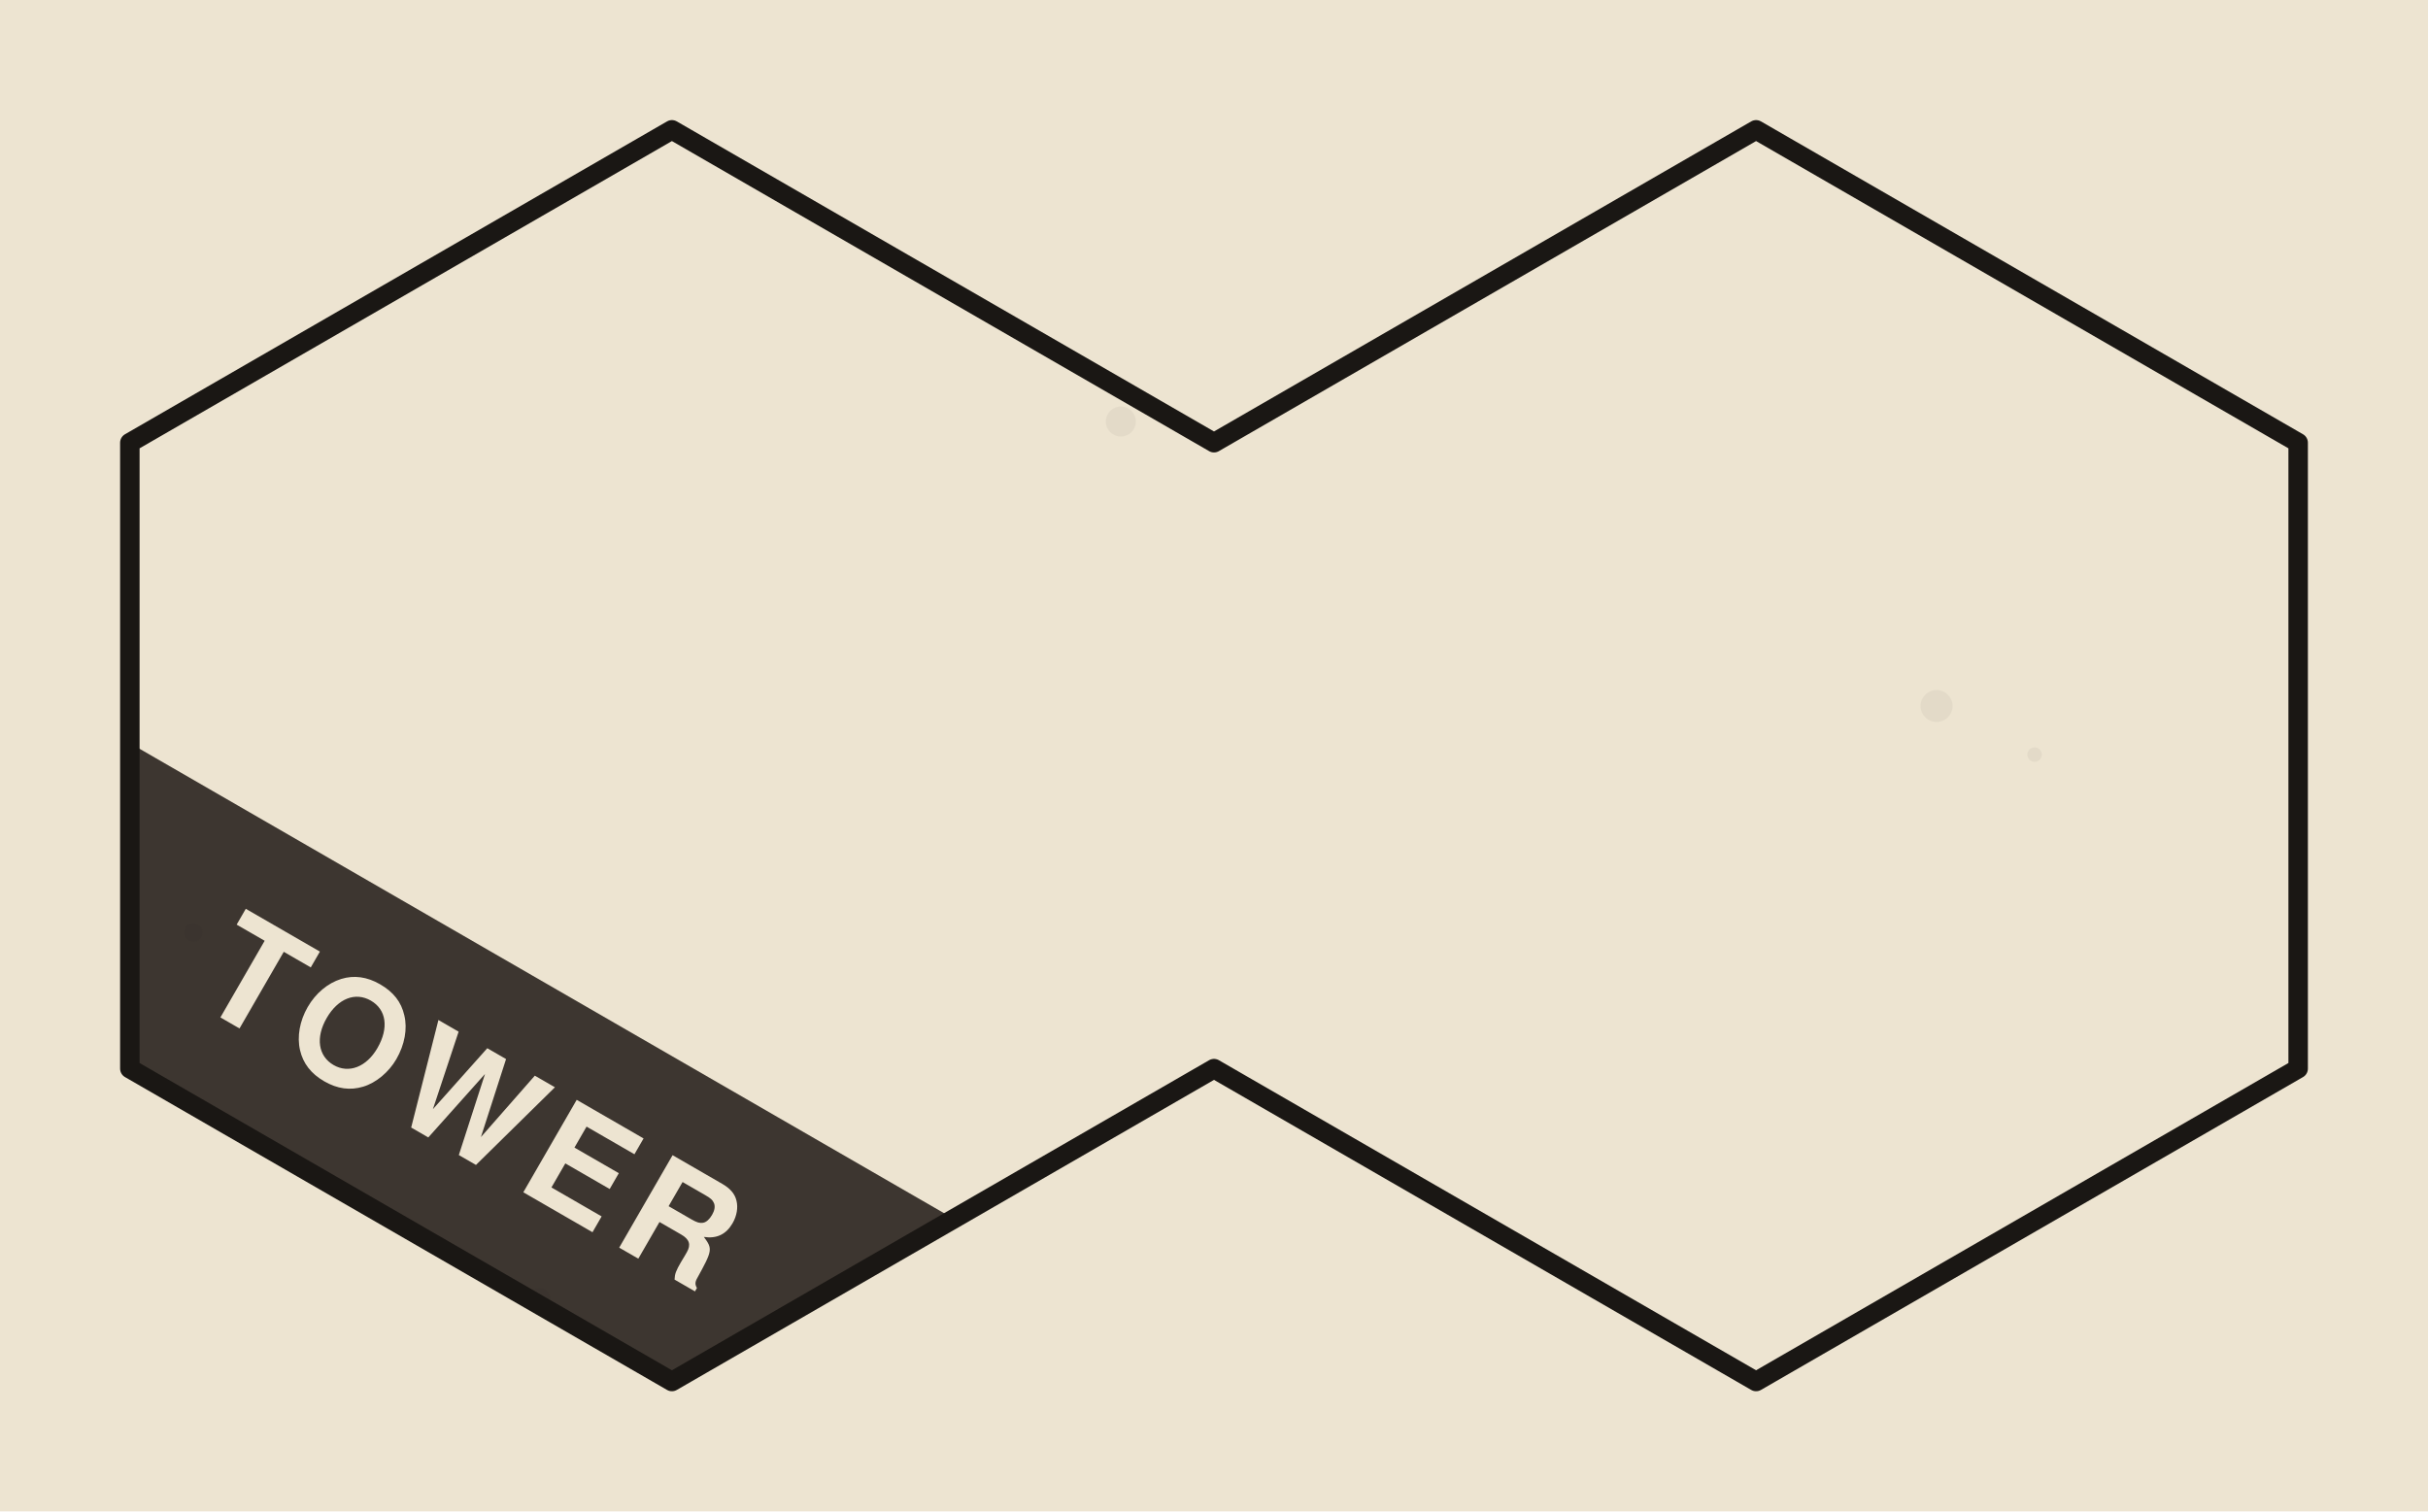
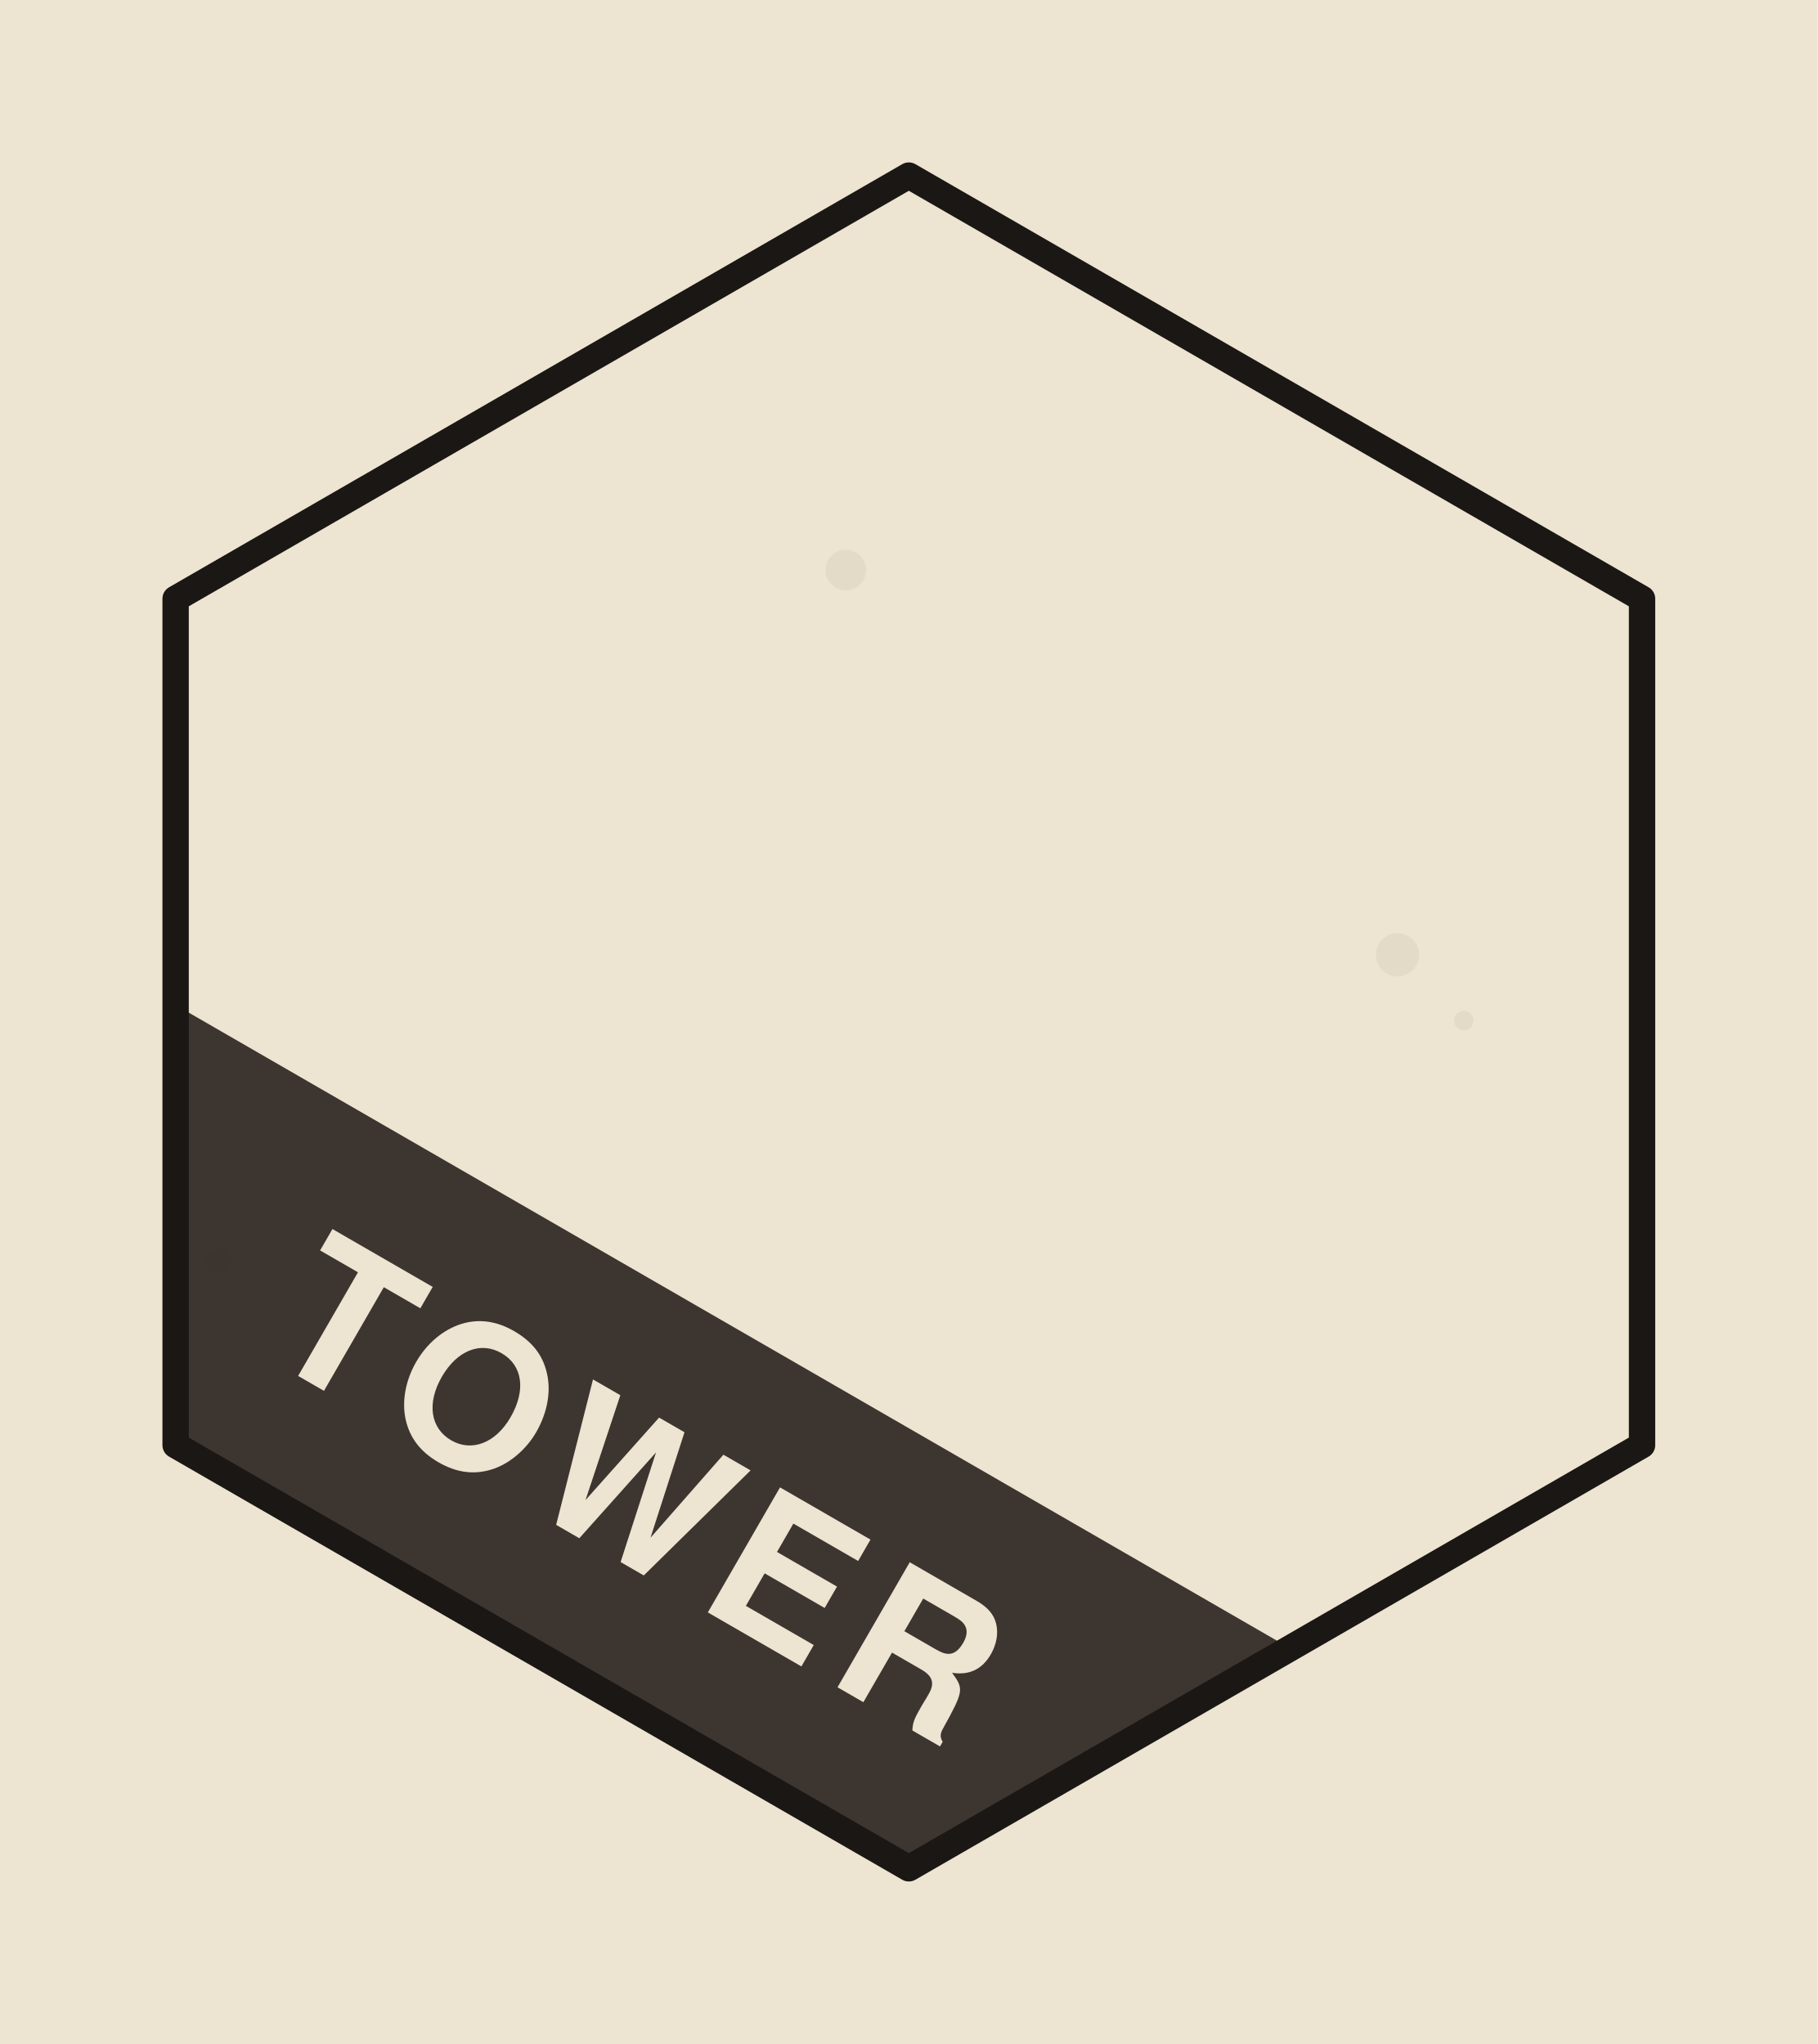
- <svg xmlns="http://www.w3.org/2000/svg" viewBox="0 0 299.2 186.27" width="299.2" height="186.27" font-family="Georgia, 'Iowan Old Style', 'Times New Roman', serif">
+ <svg xmlns="http://www.w3.org/2000/svg" viewBox="0 0 165.6 186.27" width="165.6" height="186.27" font-family="Georgia, 'Iowan Old Style', 'Times New Roman', serif">
  <defs>
    <clipPath id="cut-tile-watchtower-face">
      <path d="M 0,-77.13 L 66.8,-38.57 L 66.8,38.57 L 0,77.13 L -66.8,38.57 L -66.8,-38.57 Z" transform="translate(82.8 93.13)" />
-       <path d="M 133.6,-77.13 L 200.4,-38.57 L 200.4,38.57 L 133.6,77.13 L 66.8,38.57 L 66.8,-38.57 Z" transform="translate(82.8 93.13)" />
    </clipPath>
  </defs>
  <g id="wash">
-     <rect x="0" y="0" width="299.2" height="186.27" fill="#EDE4D1" />
+     <rect x="0" y="0" width="165.6" height="186.27" fill="#EDE4D1" />
    <g clip-path="url(#cut-tile-watchtower-face)">
    
  </g>
  </g>
  <g id="ink" fill="#1A1714">
    <g clip-path="url(#cut-tile-watchtower-face)">
      <path d="M 16,131.7 L 82.8,170.27 L 117.54,150.21 L 16,91.59 Z" fill="#3D3630" />
      <g transform="rotate(30 58.08 135.94)">
        <text x="58.08" y="142.26" font-size="18.04" text-anchor="middle" font-family="Helvetica, Arial, sans-serif" font-weight="bold" letter-spacing="1.6" fill="#EDE4D1">TOWER</text>
      </g>
    </g>
-     <path d="M 0,-77.13 L 66.8,-38.57 L 133.6,-77.13 L 200.4,-38.57 L 200.4,38.57 L 133.6,77.13 L 66.8,38.57 L 0,77.13 L -66.8,38.57 L -66.8,-38.57 Z" transform="translate(82.8 93.13)" fill="none" stroke="#1A1714" stroke-width="2.4" stroke-linejoin="round" />
+     <path d="M 0,-77.13 L 66.8,-38.57 L 66.8,38.57 L 0,77.13 L -66.8,38.57 L -66.8,-38.57 Z" transform="translate(82.8 93.13)" fill="none" stroke="#1A1714" stroke-width="2.4" stroke-linejoin="round" />
  </g>
  <g id="grime" clip-path="url(#cut-tile-watchtower-face)">
    <g fill="#1A1714" opacity="0.05">
-       <circle cx="250.72" cy="93" r="0.89" />
-       <circle cx="23.84" cy="114.94" r="1.14" />
-       <circle cx="238.64" cy="87.01" r="1.97" />
-       <circle cx="66.47" cy="160.08" r="1.38" />
-       <circle cx="138.12" cy="51.95" r="1.85" />
+       <circle cx="133.36" cy="93" r="0.89" />
+       <circle cx="19.92" cy="114.94" r="1.14" />
+       <circle cx="127.32" cy="87.01" r="1.97" />
+       <circle cx="41.24" cy="160.08" r="1.38" />
+       <circle cx="77.06" cy="51.95" r="1.85" />
    </g>
  </g>
</svg>
